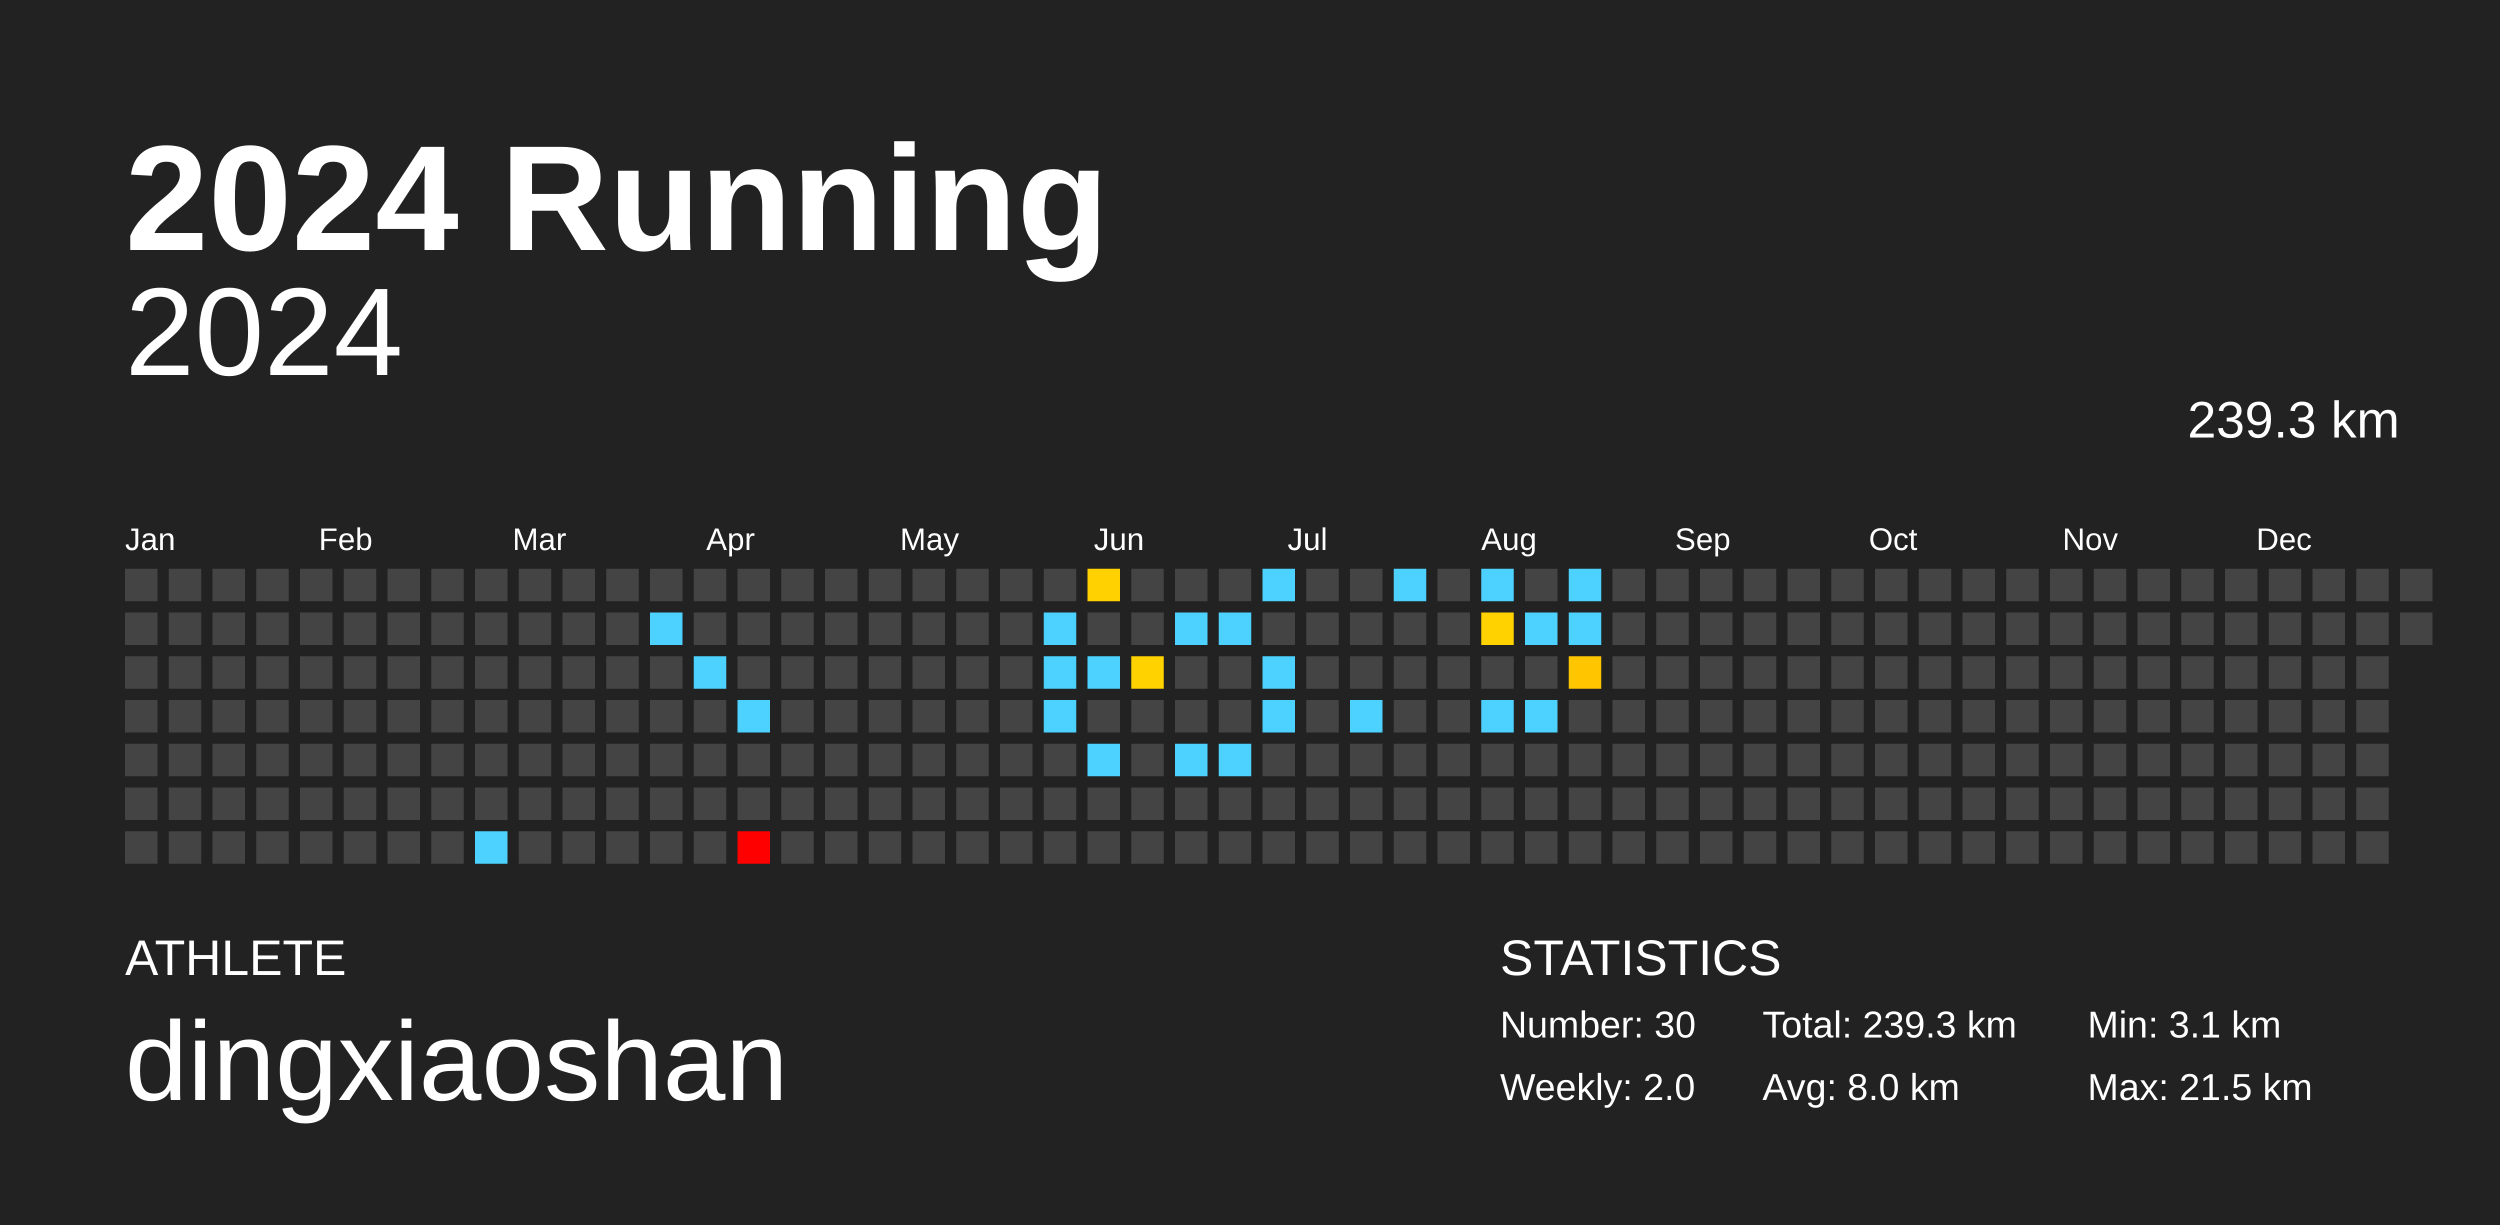
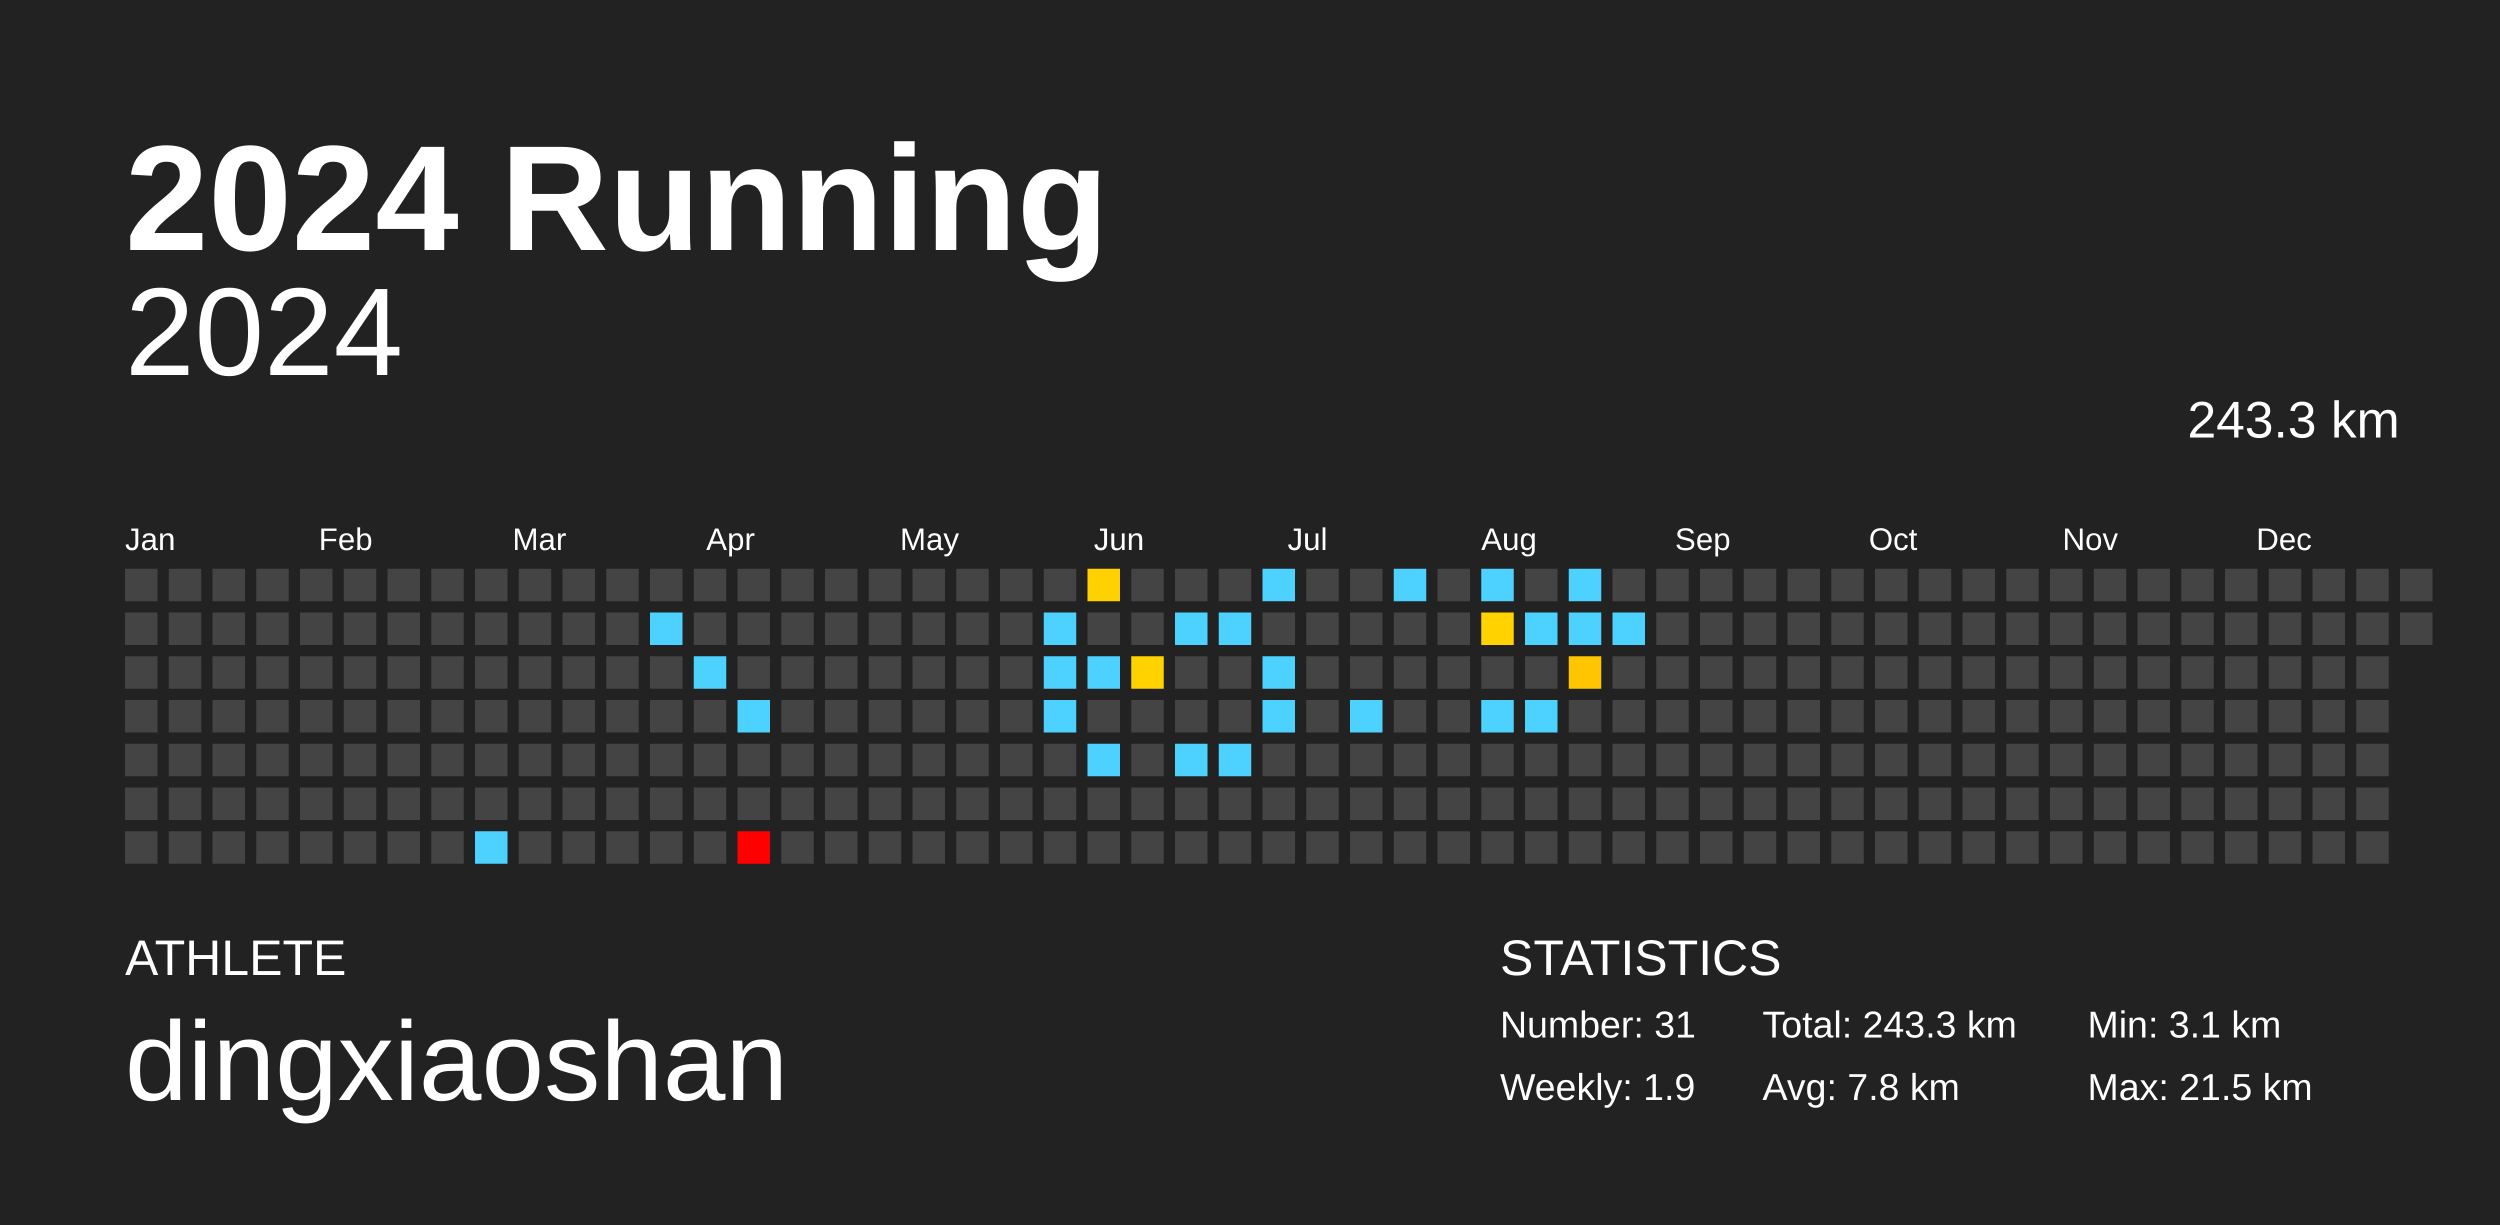
<svg xmlns="http://www.w3.org/2000/svg" baseProfile="full" height="98mm" version="1.1" viewBox="0,0,200,98" width="200mm">
  <defs />
  <rect fill="#222222" height="98" width="200" x="0" y="0" />
  <text fill="#FFFFFF" style="font-size:12px; font-family:Arial; font-weight:bold;" x="10" y="20">2024 Running</text>
  <text fill="#FFFFFF" style="font-size:4px; font-family:Arial" x="10" y="78">ATHLETE</text>
  <text fill="#FFFFFF" style="font-size:9px; font-family:Arial" x="10" y="88">dingxiaoshan</text>
  <text fill="#FFFFFF" style="font-size:4px; font-family:Arial" x="120" y="78">STATISTICS</text>
-   <text fill="#FFFFFF" style="font-size:3px; font-family:Arial" x="120" y="83">Number: 30</text>
-   <text fill="#FFFFFF" style="font-size:3px; font-family:Arial" x="120" y="88">Weekly: 2.0</text>
-   <text fill="#FFFFFF" style="font-size:3px; font-family:Arial" x="141" y="83">Total: 239.3 km</text>
-   <text fill="#FFFFFF" style="font-size:3px; font-family:Arial" x="141" y="88">Avg: 8.0 km</text>
+   <text fill="#FFFFFF" style="font-size:3px; font-family:Arial" x="120" y="83">Number: 31</text>
+   <text fill="#FFFFFF" style="font-size:3px; font-family:Arial" x="120" y="88">Weekly: 1.9</text>
+   <text fill="#FFFFFF" style="font-size:3px; font-family:Arial" x="141" y="83">Total: 243.3 km</text>
+   <text fill="#FFFFFF" style="font-size:3px; font-family:Arial" x="141" y="88">Avg: 7.8 km</text>
  <text fill="#FFFFFF" style="font-size:3px; font-family:Arial" x="167" y="83">Min: 3.1 km</text>
  <text fill="#FFFFFF" style="font-size:3px; font-family:Arial" x="167" y="88">Max: 21.5 km</text>
  <text alignment-baseline="hanging" fill="#FFFFFF" style="font-size:10.0px; font-family:Arial;" x="10" y="30">2024</text>
-   <text alignment-baseline="hanging" fill="#FFFFFF" style="font-size:4.125px; font-family:Arial;" x="175" y="35">239.3 km</text>
+   <text alignment-baseline="hanging" fill="#FFFFFF" style="font-size:4.125px; font-family:Arial;" x="175" y="35">243.3 km</text>
  <text fill="#FFFFFF" style="font-size:2.5px; font-family:Arial" x="10.0" y="44">Jan</text>
  <text fill="#FFFFFF" style="font-size:2.5px; font-family:Arial" x="25.5" y="44">Feb</text>
  <text fill="#FFFFFF" style="font-size:2.5px; font-family:Arial" x="41.0" y="44">Mar</text>
  <text fill="#FFFFFF" style="font-size:2.5px; font-family:Arial" x="56.5" y="44">Apr</text>
  <text fill="#FFFFFF" style="font-size:2.5px; font-family:Arial" x="72.0" y="44">May</text>
  <text fill="#FFFFFF" style="font-size:2.5px; font-family:Arial" x="87.5" y="44">Jun</text>
  <text fill="#FFFFFF" style="font-size:2.5px; font-family:Arial" x="103.0" y="44">Jul</text>
  <text fill="#FFFFFF" style="font-size:2.5px; font-family:Arial" x="118.5" y="44">Aug</text>
  <text fill="#FFFFFF" style="font-size:2.5px; font-family:Arial" x="134.0" y="44">Sep</text>
  <text fill="#FFFFFF" style="font-size:2.5px; font-family:Arial" x="149.5" y="44">Oct</text>
  <text fill="#FFFFFF" style="font-size:2.5px; font-family:Arial" x="165.0" y="44">Nov</text>
  <text fill="#FFFFFF" style="font-size:2.5px; font-family:Arial" x="180.5" y="44">Dec</text>
  <rect fill="#444444" height="2.6" width="2.6" x="10.0" y="45.5" />
  <rect fill="#444444" height="2.6" width="2.6" x="10.0" y="49.0" />
  <rect fill="#444444" height="2.6" width="2.6" x="10.0" y="52.5" />
  <rect fill="#444444" height="2.6" width="2.6" x="10.0" y="56.0" />
  <rect fill="#444444" height="2.6" width="2.6" x="10.0" y="59.5" />
  <rect fill="#444444" height="2.6" width="2.6" x="10.0" y="63.0" />
  <rect fill="#444444" height="2.6" width="2.6" x="10.0" y="66.5" />
  <rect fill="#444444" height="2.6" width="2.6" x="13.5" y="45.5" />
  <rect fill="#444444" height="2.6" width="2.6" x="13.5" y="49.0" />
  <rect fill="#444444" height="2.6" width="2.6" x="13.5" y="52.5" />
  <rect fill="#444444" height="2.6" width="2.6" x="13.5" y="56.0" />
  <rect fill="#444444" height="2.6" width="2.6" x="13.5" y="59.5" />
  <rect fill="#444444" height="2.6" width="2.6" x="13.5" y="63.0" />
  <rect fill="#444444" height="2.6" width="2.6" x="13.5" y="66.5" />
  <rect fill="#444444" height="2.6" width="2.6" x="17.0" y="45.5" />
  <rect fill="#444444" height="2.6" width="2.6" x="17.0" y="49.0" />
  <rect fill="#444444" height="2.6" width="2.6" x="17.0" y="52.5" />
  <rect fill="#444444" height="2.6" width="2.6" x="17.0" y="56.0" />
  <rect fill="#444444" height="2.6" width="2.6" x="17.0" y="59.5" />
  <rect fill="#444444" height="2.6" width="2.6" x="17.0" y="63.0" />
  <rect fill="#444444" height="2.6" width="2.6" x="17.0" y="66.5" />
  <rect fill="#444444" height="2.6" width="2.6" x="20.5" y="45.5" />
  <rect fill="#444444" height="2.6" width="2.6" x="20.5" y="49.0" />
  <rect fill="#444444" height="2.6" width="2.6" x="20.5" y="52.5" />
  <rect fill="#444444" height="2.6" width="2.6" x="20.5" y="56.0" />
  <rect fill="#444444" height="2.6" width="2.6" x="20.5" y="59.5" />
  <rect fill="#444444" height="2.6" width="2.6" x="20.5" y="63.0" />
  <rect fill="#444444" height="2.6" width="2.6" x="20.5" y="66.5" />
  <rect fill="#444444" height="2.6" width="2.6" x="24.0" y="45.5" />
  <rect fill="#444444" height="2.6" width="2.6" x="24.0" y="49.0" />
  <rect fill="#444444" height="2.6" width="2.6" x="24.0" y="52.5" />
  <rect fill="#444444" height="2.6" width="2.6" x="24.0" y="56.0" />
  <rect fill="#444444" height="2.6" width="2.6" x="24.0" y="59.5" />
  <rect fill="#444444" height="2.6" width="2.6" x="24.0" y="63.0" />
  <rect fill="#444444" height="2.6" width="2.6" x="24.0" y="66.5" />
  <rect fill="#444444" height="2.6" width="2.6" x="27.5" y="45.5" />
  <rect fill="#444444" height="2.6" width="2.6" x="27.5" y="49.0" />
  <rect fill="#444444" height="2.6" width="2.6" x="27.5" y="52.5" />
  <rect fill="#444444" height="2.6" width="2.6" x="27.5" y="56.0" />
  <rect fill="#444444" height="2.6" width="2.6" x="27.5" y="59.5" />
  <rect fill="#444444" height="2.6" width="2.6" x="27.5" y="63.0" />
  <rect fill="#444444" height="2.6" width="2.6" x="27.5" y="66.5" />
  <rect fill="#444444" height="2.6" width="2.6" x="31.0" y="45.5" />
  <rect fill="#444444" height="2.6" width="2.6" x="31.0" y="49.0" />
  <rect fill="#444444" height="2.6" width="2.6" x="31.0" y="52.5" />
  <rect fill="#444444" height="2.6" width="2.6" x="31.0" y="56.0" />
  <rect fill="#444444" height="2.6" width="2.6" x="31.0" y="59.5" />
  <rect fill="#444444" height="2.6" width="2.6" x="31.0" y="63.0" />
  <rect fill="#444444" height="2.6" width="2.6" x="31.0" y="66.5" />
  <rect fill="#444444" height="2.6" width="2.6" x="34.5" y="45.5" />
  <rect fill="#444444" height="2.6" width="2.6" x="34.5" y="49.0" />
  <rect fill="#444444" height="2.6" width="2.6" x="34.5" y="52.5" />
  <rect fill="#444444" height="2.6" width="2.6" x="34.5" y="56.0" />
  <rect fill="#444444" height="2.6" width="2.6" x="34.5" y="59.5" />
  <rect fill="#444444" height="2.6" width="2.6" x="34.5" y="63.0" />
  <rect fill="#444444" height="2.6" width="2.6" x="34.5" y="66.5" />
  <rect fill="#444444" height="2.6" width="2.6" x="38.0" y="45.5" />
  <rect fill="#444444" height="2.6" width="2.6" x="38.0" y="49.0" />
  <rect fill="#444444" height="2.6" width="2.6" x="38.0" y="52.5" />
  <rect fill="#444444" height="2.6" width="2.6" x="38.0" y="56.0" />
  <rect fill="#444444" height="2.6" width="2.6" x="38.0" y="59.5" />
  <rect fill="#444444" height="2.6" width="2.6" x="38.0" y="63.0" />
  <rect fill="#4dd2ff" height="2.6" width="2.6" x="38.0" y="66.5" />
  <rect fill="#444444" height="2.6" width="2.6" x="41.5" y="45.5" />
  <rect fill="#444444" height="2.6" width="2.6" x="41.5" y="49.0" />
  <rect fill="#444444" height="2.6" width="2.6" x="41.5" y="52.5" />
  <rect fill="#444444" height="2.6" width="2.6" x="41.5" y="56.0" />
  <rect fill="#444444" height="2.6" width="2.6" x="41.5" y="59.5" />
  <rect fill="#444444" height="2.6" width="2.6" x="41.5" y="63.0" />
  <rect fill="#444444" height="2.6" width="2.6" x="41.5" y="66.5" />
  <rect fill="#444444" height="2.6" width="2.6" x="45.0" y="45.5" />
  <rect fill="#444444" height="2.6" width="2.6" x="45.0" y="49.0" />
  <rect fill="#444444" height="2.6" width="2.6" x="45.0" y="52.5" />
  <rect fill="#444444" height="2.6" width="2.6" x="45.0" y="56.0" />
  <rect fill="#444444" height="2.6" width="2.6" x="45.0" y="59.5" />
  <rect fill="#444444" height="2.6" width="2.6" x="45.0" y="63.0" />
  <rect fill="#444444" height="2.6" width="2.6" x="45.0" y="66.5" />
  <rect fill="#444444" height="2.6" width="2.6" x="48.5" y="45.5" />
  <rect fill="#444444" height="2.6" width="2.6" x="48.5" y="49.0" />
  <rect fill="#444444" height="2.6" width="2.6" x="48.5" y="52.5" />
  <rect fill="#444444" height="2.6" width="2.6" x="48.5" y="56.0" />
  <rect fill="#444444" height="2.6" width="2.6" x="48.5" y="59.5" />
  <rect fill="#444444" height="2.6" width="2.6" x="48.5" y="63.0" />
  <rect fill="#444444" height="2.6" width="2.6" x="48.5" y="66.5" />
  <rect fill="#444444" height="2.6" width="2.6" x="52.0" y="45.5" />
  <rect fill="#4dd2ff" height="2.6" width="2.6" x="52.0" y="49.0" />
  <rect fill="#444444" height="2.6" width="2.6" x="52.0" y="52.5" />
  <rect fill="#444444" height="2.6" width="2.6" x="52.0" y="56.0" />
  <rect fill="#444444" height="2.6" width="2.6" x="52.0" y="59.5" />
  <rect fill="#444444" height="2.6" width="2.6" x="52.0" y="63.0" />
  <rect fill="#444444" height="2.6" width="2.6" x="52.0" y="66.5" />
  <rect fill="#444444" height="2.6" width="2.6" x="55.5" y="45.5" />
  <rect fill="#444444" height="2.6" width="2.6" x="55.5" y="49.0" />
  <rect fill="#4dd2ff" height="2.6" width="2.6" x="55.5" y="52.5" />
  <rect fill="#444444" height="2.6" width="2.6" x="55.5" y="56.0" />
  <rect fill="#444444" height="2.6" width="2.6" x="55.5" y="59.5" />
  <rect fill="#444444" height="2.6" width="2.6" x="55.5" y="63.0" />
  <rect fill="#444444" height="2.6" width="2.6" x="55.5" y="66.5" />
  <rect fill="#444444" height="2.6" width="2.6" x="59.0" y="45.5" />
  <rect fill="#444444" height="2.6" width="2.6" x="59.0" y="49.0" />
  <rect fill="#444444" height="2.6" width="2.6" x="59.0" y="52.5" />
  <rect fill="#4dd2ff" height="2.6" width="2.6" x="59.0" y="56.0" />
  <rect fill="#444444" height="2.6" width="2.6" x="59.0" y="59.5" />
  <rect fill="#444444" height="2.6" width="2.6" x="59.0" y="63.0" />
  <rect fill="red" height="2.6" width="2.6" x="59.0" y="66.5" />
  <rect fill="#444444" height="2.6" width="2.6" x="62.5" y="45.5" />
  <rect fill="#444444" height="2.6" width="2.6" x="62.5" y="49.0" />
  <rect fill="#444444" height="2.6" width="2.6" x="62.5" y="52.5" />
  <rect fill="#444444" height="2.6" width="2.6" x="62.5" y="56.0" />
  <rect fill="#444444" height="2.6" width="2.6" x="62.5" y="59.5" />
  <rect fill="#444444" height="2.6" width="2.6" x="62.5" y="63.0" />
  <rect fill="#444444" height="2.6" width="2.6" x="62.5" y="66.5" />
  <rect fill="#444444" height="2.6" width="2.6" x="66.0" y="45.5" />
  <rect fill="#444444" height="2.6" width="2.6" x="66.0" y="49.0" />
  <rect fill="#444444" height="2.6" width="2.6" x="66.0" y="52.5" />
  <rect fill="#444444" height="2.6" width="2.6" x="66.0" y="56.0" />
  <rect fill="#444444" height="2.6" width="2.6" x="66.0" y="59.5" />
  <rect fill="#444444" height="2.6" width="2.6" x="66.0" y="63.0" />
  <rect fill="#444444" height="2.6" width="2.6" x="66.0" y="66.5" />
  <rect fill="#444444" height="2.6" width="2.6" x="69.5" y="45.5" />
  <rect fill="#444444" height="2.6" width="2.6" x="69.5" y="49.0" />
  <rect fill="#444444" height="2.6" width="2.6" x="69.5" y="52.5" />
  <rect fill="#444444" height="2.6" width="2.6" x="69.5" y="56.0" />
  <rect fill="#444444" height="2.6" width="2.6" x="69.5" y="59.5" />
  <rect fill="#444444" height="2.6" width="2.6" x="69.5" y="63.0" />
  <rect fill="#444444" height="2.6" width="2.6" x="69.5" y="66.5" />
  <rect fill="#444444" height="2.6" width="2.6" x="73.0" y="45.5" />
  <rect fill="#444444" height="2.6" width="2.6" x="73.0" y="49.0" />
  <rect fill="#444444" height="2.6" width="2.6" x="73.0" y="52.5" />
  <rect fill="#444444" height="2.6" width="2.6" x="73.0" y="56.0" />
  <rect fill="#444444" height="2.6" width="2.6" x="73.0" y="59.5" />
  <rect fill="#444444" height="2.6" width="2.6" x="73.0" y="63.0" />
  <rect fill="#444444" height="2.6" width="2.6" x="73.0" y="66.5" />
  <rect fill="#444444" height="2.6" width="2.6" x="76.5" y="45.5" />
  <rect fill="#444444" height="2.6" width="2.6" x="76.5" y="49.0" />
  <rect fill="#444444" height="2.6" width="2.6" x="76.5" y="52.5" />
  <rect fill="#444444" height="2.6" width="2.6" x="76.5" y="56.0" />
  <rect fill="#444444" height="2.6" width="2.6" x="76.5" y="59.5" />
  <rect fill="#444444" height="2.6" width="2.6" x="76.5" y="63.0" />
  <rect fill="#444444" height="2.6" width="2.6" x="76.5" y="66.5" />
  <rect fill="#444444" height="2.6" width="2.6" x="80.0" y="45.5" />
  <rect fill="#444444" height="2.6" width="2.6" x="80.0" y="49.0" />
  <rect fill="#444444" height="2.6" width="2.6" x="80.0" y="52.5" />
  <rect fill="#444444" height="2.6" width="2.6" x="80.0" y="56.0" />
  <rect fill="#444444" height="2.6" width="2.6" x="80.0" y="59.5" />
  <rect fill="#444444" height="2.6" width="2.6" x="80.0" y="63.0" />
  <rect fill="#444444" height="2.6" width="2.6" x="80.0" y="66.5" />
  <rect fill="#444444" height="2.6" width="2.6" x="83.5" y="45.5" />
  <rect fill="#4dd2ff" height="2.6" width="2.6" x="83.5" y="49.0" />
  <rect fill="#4dd2ff" height="2.6" width="2.6" x="83.5" y="52.5" />
  <rect fill="#4dd2ff" height="2.6" width="2.6" x="83.5" y="56.0" />
  <rect fill="#444444" height="2.6" width="2.6" x="83.5" y="59.5" />
  <rect fill="#444444" height="2.6" width="2.6" x="83.5" y="63.0" />
  <rect fill="#444444" height="2.6" width="2.6" x="83.5" y="66.5" />
  <rect fill="#ffd100" height="2.6" width="2.6" x="87.0" y="45.5" />
  <rect fill="#444444" height="2.6" width="2.6" x="87.0" y="49.0" />
  <rect fill="#4dd2ff" height="2.6" width="2.6" x="87.0" y="52.5" />
  <rect fill="#444444" height="2.6" width="2.6" x="87.0" y="56.0" />
  <rect fill="#4dd2ff" height="2.6" width="2.6" x="87.0" y="59.5" />
  <rect fill="#444444" height="2.6" width="2.6" x="87.0" y="63.0" />
  <rect fill="#444444" height="2.6" width="2.6" x="87.0" y="66.5" />
  <rect fill="#444444" height="2.6" width="2.6" x="90.5" y="45.5" />
  <rect fill="#444444" height="2.6" width="2.6" x="90.5" y="49.0" />
  <rect fill="#ffd200" height="2.6" width="2.6" x="90.5" y="52.5" />
  <rect fill="#444444" height="2.6" width="2.6" x="90.5" y="56.0" />
  <rect fill="#444444" height="2.6" width="2.6" x="90.5" y="59.5" />
  <rect fill="#444444" height="2.6" width="2.6" x="90.5" y="63.0" />
  <rect fill="#444444" height="2.6" width="2.6" x="90.5" y="66.5" />
  <rect fill="#444444" height="2.6" width="2.6" x="94.0" y="45.5" />
  <rect fill="#4dd2ff" height="2.6" width="2.6" x="94.0" y="49.0" />
  <rect fill="#444444" height="2.6" width="2.6" x="94.0" y="52.5" />
  <rect fill="#444444" height="2.6" width="2.6" x="94.0" y="56.0" />
  <rect fill="#4dd2ff" height="2.6" width="2.6" x="94.0" y="59.5" />
  <rect fill="#444444" height="2.6" width="2.6" x="94.0" y="63.0" />
  <rect fill="#444444" height="2.6" width="2.6" x="94.0" y="66.5" />
  <rect fill="#444444" height="2.6" width="2.6" x="97.5" y="45.5" />
  <rect fill="#4dd2ff" height="2.6" width="2.6" x="97.5" y="49.0" />
  <rect fill="#444444" height="2.6" width="2.6" x="97.5" y="52.5" />
  <rect fill="#444444" height="2.6" width="2.6" x="97.5" y="56.0" />
  <rect fill="#4dd2ff" height="2.6" width="2.6" x="97.5" y="59.5" />
  <rect fill="#444444" height="2.6" width="2.6" x="97.5" y="63.0" />
  <rect fill="#444444" height="2.6" width="2.6" x="97.5" y="66.5" />
  <rect fill="#4dd2ff" height="2.6" width="2.6" x="101.0" y="45.5" />
  <rect fill="#444444" height="2.6" width="2.6" x="101.0" y="49.0" />
  <rect fill="#4dd2ff" height="2.6" width="2.6" x="101.0" y="52.5" />
  <rect fill="#4dd2ff" height="2.6" width="2.6" x="101.0" y="56.0" />
  <rect fill="#444444" height="2.6" width="2.6" x="101.0" y="59.5" />
  <rect fill="#444444" height="2.6" width="2.6" x="101.0" y="63.0" />
  <rect fill="#444444" height="2.6" width="2.6" x="101.0" y="66.5" />
  <rect fill="#444444" height="2.6" width="2.6" x="104.5" y="45.5" />
  <rect fill="#444444" height="2.6" width="2.6" x="104.5" y="49.0" />
  <rect fill="#444444" height="2.6" width="2.6" x="104.5" y="52.5" />
  <rect fill="#444444" height="2.6" width="2.6" x="104.5" y="56.0" />
  <rect fill="#444444" height="2.6" width="2.6" x="104.5" y="59.5" />
  <rect fill="#444444" height="2.6" width="2.6" x="104.5" y="63.0" />
  <rect fill="#444444" height="2.6" width="2.6" x="104.5" y="66.5" />
  <rect fill="#444444" height="2.6" width="2.6" x="108.0" y="45.5" />
  <rect fill="#444444" height="2.6" width="2.6" x="108.0" y="49.0" />
  <rect fill="#444444" height="2.6" width="2.6" x="108.0" y="52.5" />
  <rect fill="#4dd2ff" height="2.6" width="2.6" x="108.0" y="56.0" />
  <rect fill="#444444" height="2.6" width="2.6" x="108.0" y="59.5" />
  <rect fill="#444444" height="2.6" width="2.6" x="108.0" y="63.0" />
  <rect fill="#444444" height="2.6" width="2.6" x="108.0" y="66.5" />
  <rect fill="#4dd2ff" height="2.6" width="2.6" x="111.5" y="45.5" />
  <rect fill="#444444" height="2.6" width="2.6" x="111.5" y="49.0" />
  <rect fill="#444444" height="2.6" width="2.6" x="111.5" y="52.5" />
  <rect fill="#444444" height="2.6" width="2.6" x="111.5" y="56.0" />
  <rect fill="#444444" height="2.6" width="2.6" x="111.5" y="59.5" />
  <rect fill="#444444" height="2.6" width="2.6" x="111.5" y="63.0" />
  <rect fill="#444444" height="2.6" width="2.6" x="111.5" y="66.5" />
  <rect fill="#444444" height="2.6" width="2.6" x="115.0" y="45.5" />
  <rect fill="#444444" height="2.6" width="2.6" x="115.0" y="49.0" />
  <rect fill="#444444" height="2.6" width="2.6" x="115.0" y="52.5" />
  <rect fill="#444444" height="2.6" width="2.6" x="115.0" y="56.0" />
  <rect fill="#444444" height="2.6" width="2.6" x="115.0" y="59.5" />
  <rect fill="#444444" height="2.6" width="2.6" x="115.0" y="63.0" />
  <rect fill="#444444" height="2.6" width="2.6" x="115.0" y="66.5" />
  <rect fill="#4dd2ff" height="2.6" width="2.6" x="118.5" y="45.5" />
  <rect fill="#ffd200" height="2.6" width="2.6" x="118.5" y="49.0" />
  <rect fill="#444444" height="2.6" width="2.6" x="118.5" y="52.5" />
  <rect fill="#4dd2ff" height="2.6" width="2.6" x="118.5" y="56.0" />
  <rect fill="#444444" height="2.6" width="2.6" x="118.5" y="59.5" />
  <rect fill="#444444" height="2.6" width="2.6" x="118.5" y="63.0" />
  <rect fill="#444444" height="2.6" width="2.6" x="118.5" y="66.5" />
  <rect fill="#444444" height="2.6" width="2.6" x="122.0" y="45.5" />
  <rect fill="#4dd2ff" height="2.6" width="2.6" x="122.0" y="49.0" />
  <rect fill="#444444" height="2.6" width="2.6" x="122.0" y="52.5" />
  <rect fill="#4dd2ff" height="2.6" width="2.6" x="122.0" y="56.0" />
  <rect fill="#444444" height="2.6" width="2.6" x="122.0" y="59.5" />
  <rect fill="#444444" height="2.6" width="2.6" x="122.0" y="63.0" />
  <rect fill="#444444" height="2.6" width="2.6" x="122.0" y="66.5" />
  <rect fill="#4dd2ff" height="2.6" width="2.6" x="125.5" y="45.5" />
  <rect fill="#4dd2ff" height="2.6" width="2.6" x="125.5" y="49.0" />
  <rect fill="#ffc600" height="2.6" width="2.6" x="125.5" y="52.5" />
  <rect fill="#444444" height="2.6" width="2.6" x="125.5" y="56.0" />
  <rect fill="#444444" height="2.6" width="2.6" x="125.5" y="59.5" />
  <rect fill="#444444" height="2.6" width="2.6" x="125.5" y="63.0" />
  <rect fill="#444444" height="2.6" width="2.6" x="125.5" y="66.5" />
  <rect fill="#444444" height="2.6" width="2.6" x="129.0" y="45.5" />
-   <rect fill="#444444" height="2.6" width="2.6" x="129.0" y="49.0" />
+   <rect fill="#4dd2ff" height="2.6" width="2.6" x="129.0" y="49.0" />
  <rect fill="#444444" height="2.6" width="2.6" x="129.0" y="52.5" />
  <rect fill="#444444" height="2.6" width="2.6" x="129.0" y="56.0" />
  <rect fill="#444444" height="2.6" width="2.6" x="129.0" y="59.5" />
  <rect fill="#444444" height="2.6" width="2.6" x="129.0" y="63.0" />
  <rect fill="#444444" height="2.6" width="2.6" x="129.0" y="66.5" />
  <rect fill="#444444" height="2.6" width="2.6" x="132.5" y="45.5" />
  <rect fill="#444444" height="2.6" width="2.6" x="132.5" y="49.0" />
  <rect fill="#444444" height="2.6" width="2.6" x="132.5" y="52.5" />
  <rect fill="#444444" height="2.6" width="2.6" x="132.5" y="56.0" />
  <rect fill="#444444" height="2.6" width="2.6" x="132.5" y="59.5" />
  <rect fill="#444444" height="2.6" width="2.6" x="132.5" y="63.0" />
  <rect fill="#444444" height="2.6" width="2.6" x="132.5" y="66.5" />
  <rect fill="#444444" height="2.6" width="2.6" x="136.0" y="45.5" />
  <rect fill="#444444" height="2.6" width="2.6" x="136.0" y="49.0" />
  <rect fill="#444444" height="2.6" width="2.6" x="136.0" y="52.5" />
  <rect fill="#444444" height="2.6" width="2.6" x="136.0" y="56.0" />
  <rect fill="#444444" height="2.6" width="2.6" x="136.0" y="59.5" />
  <rect fill="#444444" height="2.6" width="2.6" x="136.0" y="63.0" />
  <rect fill="#444444" height="2.6" width="2.6" x="136.0" y="66.5" />
  <rect fill="#444444" height="2.6" width="2.6" x="139.5" y="45.5" />
  <rect fill="#444444" height="2.6" width="2.6" x="139.5" y="49.0" />
  <rect fill="#444444" height="2.6" width="2.6" x="139.5" y="52.5" />
  <rect fill="#444444" height="2.6" width="2.6" x="139.5" y="56.0" />
  <rect fill="#444444" height="2.6" width="2.6" x="139.5" y="59.5" />
  <rect fill="#444444" height="2.6" width="2.6" x="139.5" y="63.0" />
  <rect fill="#444444" height="2.6" width="2.6" x="139.5" y="66.5" />
  <rect fill="#444444" height="2.6" width="2.6" x="143.0" y="45.5" />
  <rect fill="#444444" height="2.6" width="2.6" x="143.0" y="49.0" />
  <rect fill="#444444" height="2.6" width="2.6" x="143.0" y="52.5" />
  <rect fill="#444444" height="2.6" width="2.6" x="143.0" y="56.0" />
  <rect fill="#444444" height="2.6" width="2.6" x="143.0" y="59.5" />
  <rect fill="#444444" height="2.6" width="2.6" x="143.0" y="63.0" />
  <rect fill="#444444" height="2.6" width="2.6" x="143.0" y="66.5" />
  <rect fill="#444444" height="2.6" width="2.6" x="146.5" y="45.5" />
  <rect fill="#444444" height="2.6" width="2.6" x="146.5" y="49.0" />
  <rect fill="#444444" height="2.6" width="2.6" x="146.5" y="52.5" />
  <rect fill="#444444" height="2.6" width="2.6" x="146.5" y="56.0" />
  <rect fill="#444444" height="2.6" width="2.6" x="146.5" y="59.5" />
  <rect fill="#444444" height="2.6" width="2.6" x="146.5" y="63.0" />
  <rect fill="#444444" height="2.6" width="2.6" x="146.5" y="66.5" />
  <rect fill="#444444" height="2.6" width="2.6" x="150.0" y="45.5" />
  <rect fill="#444444" height="2.6" width="2.6" x="150.0" y="49.0" />
  <rect fill="#444444" height="2.6" width="2.6" x="150.0" y="52.5" />
  <rect fill="#444444" height="2.6" width="2.6" x="150.0" y="56.0" />
  <rect fill="#444444" height="2.6" width="2.6" x="150.0" y="59.5" />
  <rect fill="#444444" height="2.6" width="2.6" x="150.0" y="63.0" />
  <rect fill="#444444" height="2.6" width="2.6" x="150.0" y="66.5" />
  <rect fill="#444444" height="2.6" width="2.6" x="153.5" y="45.5" />
  <rect fill="#444444" height="2.6" width="2.6" x="153.5" y="49.0" />
  <rect fill="#444444" height="2.6" width="2.6" x="153.5" y="52.5" />
  <rect fill="#444444" height="2.6" width="2.6" x="153.5" y="56.0" />
  <rect fill="#444444" height="2.6" width="2.6" x="153.5" y="59.5" />
  <rect fill="#444444" height="2.6" width="2.6" x="153.5" y="63.0" />
  <rect fill="#444444" height="2.6" width="2.6" x="153.5" y="66.5" />
  <rect fill="#444444" height="2.6" width="2.6" x="157.0" y="45.5" />
  <rect fill="#444444" height="2.6" width="2.6" x="157.0" y="49.0" />
  <rect fill="#444444" height="2.6" width="2.6" x="157.0" y="52.5" />
  <rect fill="#444444" height="2.6" width="2.6" x="157.0" y="56.0" />
  <rect fill="#444444" height="2.6" width="2.6" x="157.0" y="59.5" />
  <rect fill="#444444" height="2.6" width="2.6" x="157.0" y="63.0" />
  <rect fill="#444444" height="2.6" width="2.6" x="157.0" y="66.5" />
  <rect fill="#444444" height="2.6" width="2.6" x="160.5" y="45.5" />
  <rect fill="#444444" height="2.6" width="2.6" x="160.5" y="49.0" />
  <rect fill="#444444" height="2.6" width="2.6" x="160.5" y="52.5" />
  <rect fill="#444444" height="2.6" width="2.6" x="160.5" y="56.0" />
  <rect fill="#444444" height="2.6" width="2.6" x="160.5" y="59.5" />
  <rect fill="#444444" height="2.6" width="2.6" x="160.5" y="63.0" />
  <rect fill="#444444" height="2.6" width="2.6" x="160.5" y="66.5" />
  <rect fill="#444444" height="2.6" width="2.6" x="164.0" y="45.5" />
  <rect fill="#444444" height="2.6" width="2.6" x="164.0" y="49.0" />
  <rect fill="#444444" height="2.6" width="2.6" x="164.0" y="52.5" />
  <rect fill="#444444" height="2.6" width="2.6" x="164.0" y="56.0" />
  <rect fill="#444444" height="2.6" width="2.6" x="164.0" y="59.5" />
  <rect fill="#444444" height="2.6" width="2.6" x="164.0" y="63.0" />
  <rect fill="#444444" height="2.6" width="2.6" x="164.0" y="66.5" />
  <rect fill="#444444" height="2.6" width="2.6" x="167.5" y="45.5" />
  <rect fill="#444444" height="2.6" width="2.6" x="167.5" y="49.0" />
  <rect fill="#444444" height="2.6" width="2.6" x="167.5" y="52.5" />
  <rect fill="#444444" height="2.6" width="2.6" x="167.5" y="56.0" />
  <rect fill="#444444" height="2.6" width="2.6" x="167.5" y="59.5" />
  <rect fill="#444444" height="2.6" width="2.6" x="167.5" y="63.0" />
  <rect fill="#444444" height="2.6" width="2.6" x="167.5" y="66.5" />
  <rect fill="#444444" height="2.6" width="2.6" x="171.0" y="45.5" />
  <rect fill="#444444" height="2.6" width="2.6" x="171.0" y="49.0" />
  <rect fill="#444444" height="2.6" width="2.6" x="171.0" y="52.5" />
  <rect fill="#444444" height="2.6" width="2.6" x="171.0" y="56.0" />
  <rect fill="#444444" height="2.6" width="2.6" x="171.0" y="59.5" />
  <rect fill="#444444" height="2.6" width="2.6" x="171.0" y="63.0" />
  <rect fill="#444444" height="2.6" width="2.6" x="171.0" y="66.5" />
  <rect fill="#444444" height="2.6" width="2.6" x="174.5" y="45.5" />
  <rect fill="#444444" height="2.6" width="2.6" x="174.5" y="49.0" />
  <rect fill="#444444" height="2.6" width="2.6" x="174.5" y="52.5" />
  <rect fill="#444444" height="2.6" width="2.6" x="174.5" y="56.0" />
  <rect fill="#444444" height="2.6" width="2.6" x="174.5" y="59.5" />
  <rect fill="#444444" height="2.6" width="2.6" x="174.5" y="63.0" />
  <rect fill="#444444" height="2.6" width="2.6" x="174.5" y="66.5" />
  <rect fill="#444444" height="2.6" width="2.6" x="178.0" y="45.5" />
  <rect fill="#444444" height="2.6" width="2.6" x="178.0" y="49.0" />
  <rect fill="#444444" height="2.6" width="2.6" x="178.0" y="52.5" />
  <rect fill="#444444" height="2.6" width="2.6" x="178.0" y="56.0" />
  <rect fill="#444444" height="2.6" width="2.6" x="178.0" y="59.5" />
  <rect fill="#444444" height="2.6" width="2.6" x="178.0" y="63.0" />
  <rect fill="#444444" height="2.6" width="2.6" x="178.0" y="66.5" />
  <rect fill="#444444" height="2.6" width="2.6" x="181.5" y="45.5" />
  <rect fill="#444444" height="2.6" width="2.6" x="181.5" y="49.0" />
  <rect fill="#444444" height="2.6" width="2.6" x="181.5" y="52.5" />
  <rect fill="#444444" height="2.6" width="2.6" x="181.5" y="56.0" />
  <rect fill="#444444" height="2.6" width="2.6" x="181.5" y="59.5" />
  <rect fill="#444444" height="2.6" width="2.6" x="181.5" y="63.0" />
  <rect fill="#444444" height="2.6" width="2.6" x="181.5" y="66.5" />
  <rect fill="#444444" height="2.6" width="2.6" x="185.0" y="45.5" />
  <rect fill="#444444" height="2.6" width="2.6" x="185.0" y="49.0" />
  <rect fill="#444444" height="2.6" width="2.6" x="185.0" y="52.5" />
  <rect fill="#444444" height="2.6" width="2.6" x="185.0" y="56.0" />
  <rect fill="#444444" height="2.6" width="2.6" x="185.0" y="59.5" />
  <rect fill="#444444" height="2.6" width="2.6" x="185.0" y="63.0" />
  <rect fill="#444444" height="2.6" width="2.6" x="185.0" y="66.5" />
  <rect fill="#444444" height="2.6" width="2.6" x="188.5" y="45.5" />
  <rect fill="#444444" height="2.6" width="2.6" x="188.5" y="49.0" />
  <rect fill="#444444" height="2.6" width="2.6" x="188.5" y="52.5" />
  <rect fill="#444444" height="2.6" width="2.6" x="188.5" y="56.0" />
  <rect fill="#444444" height="2.6" width="2.6" x="188.5" y="59.5" />
  <rect fill="#444444" height="2.6" width="2.6" x="188.5" y="63.0" />
  <rect fill="#444444" height="2.6" width="2.6" x="188.5" y="66.5" />
  <rect fill="#444444" height="2.6" width="2.6" x="192.0" y="45.5" />
  <rect fill="#444444" height="2.6" width="2.6" x="192.0" y="49.0" />
</svg>
